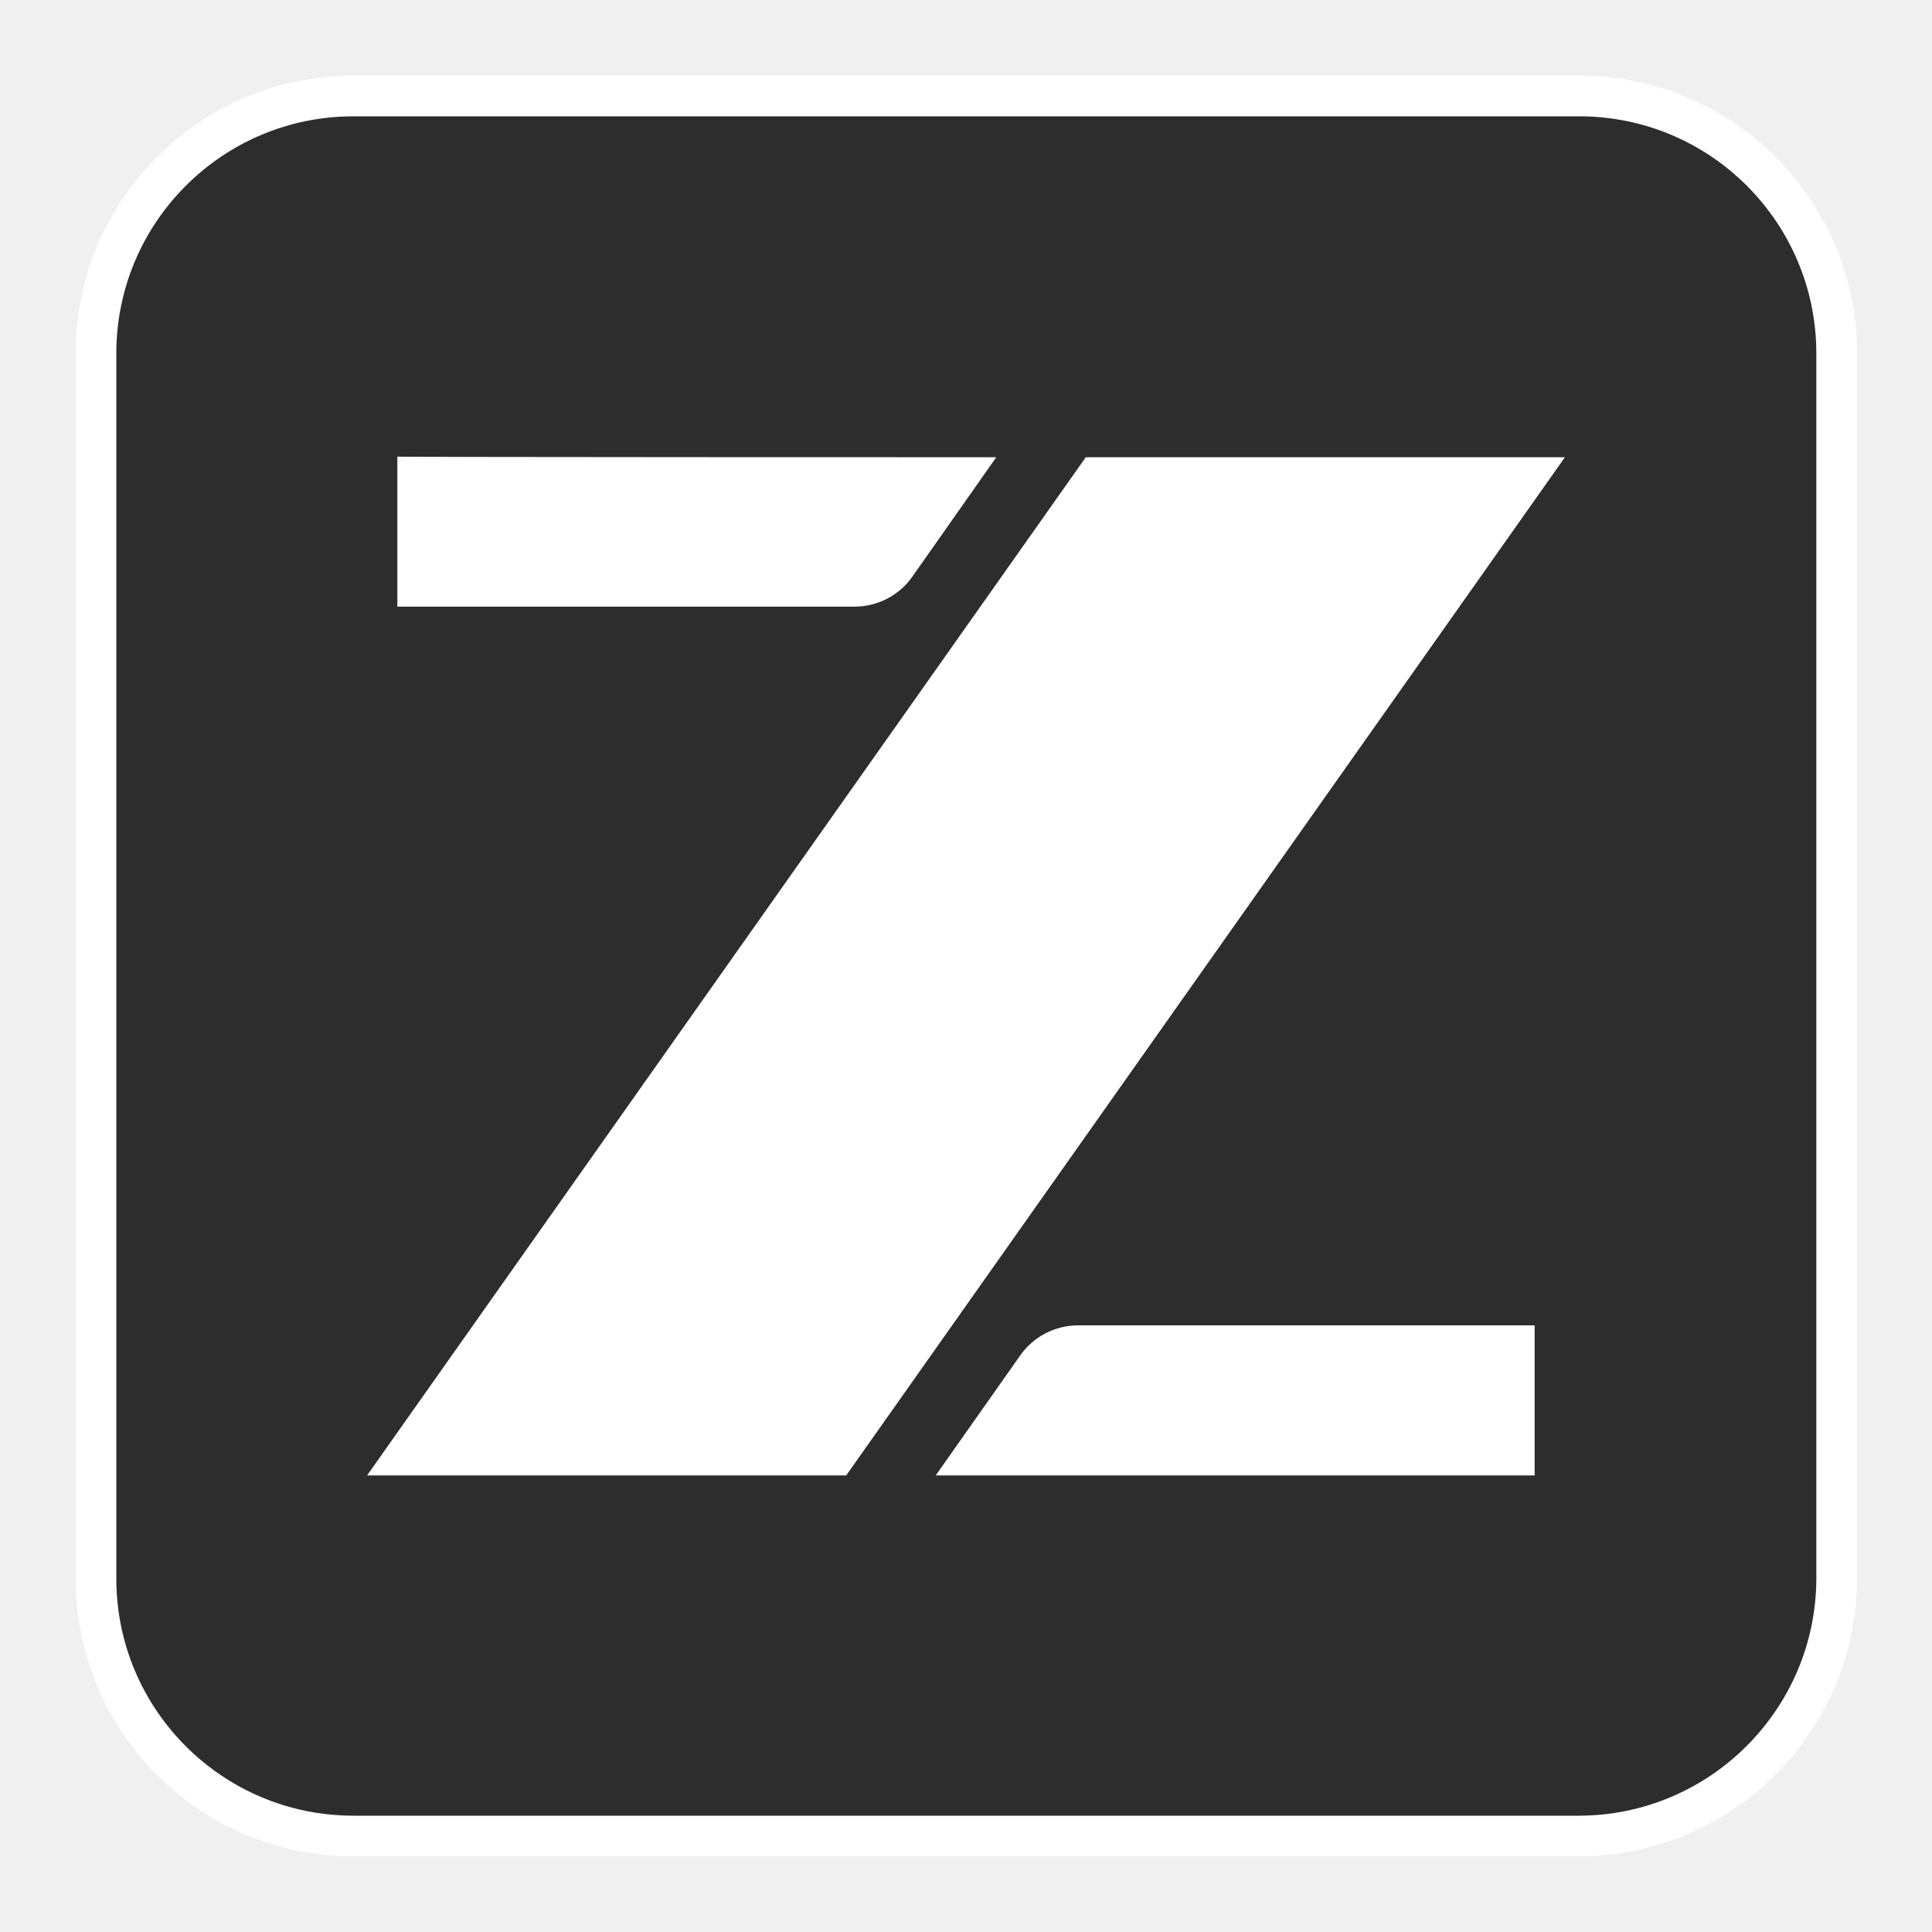
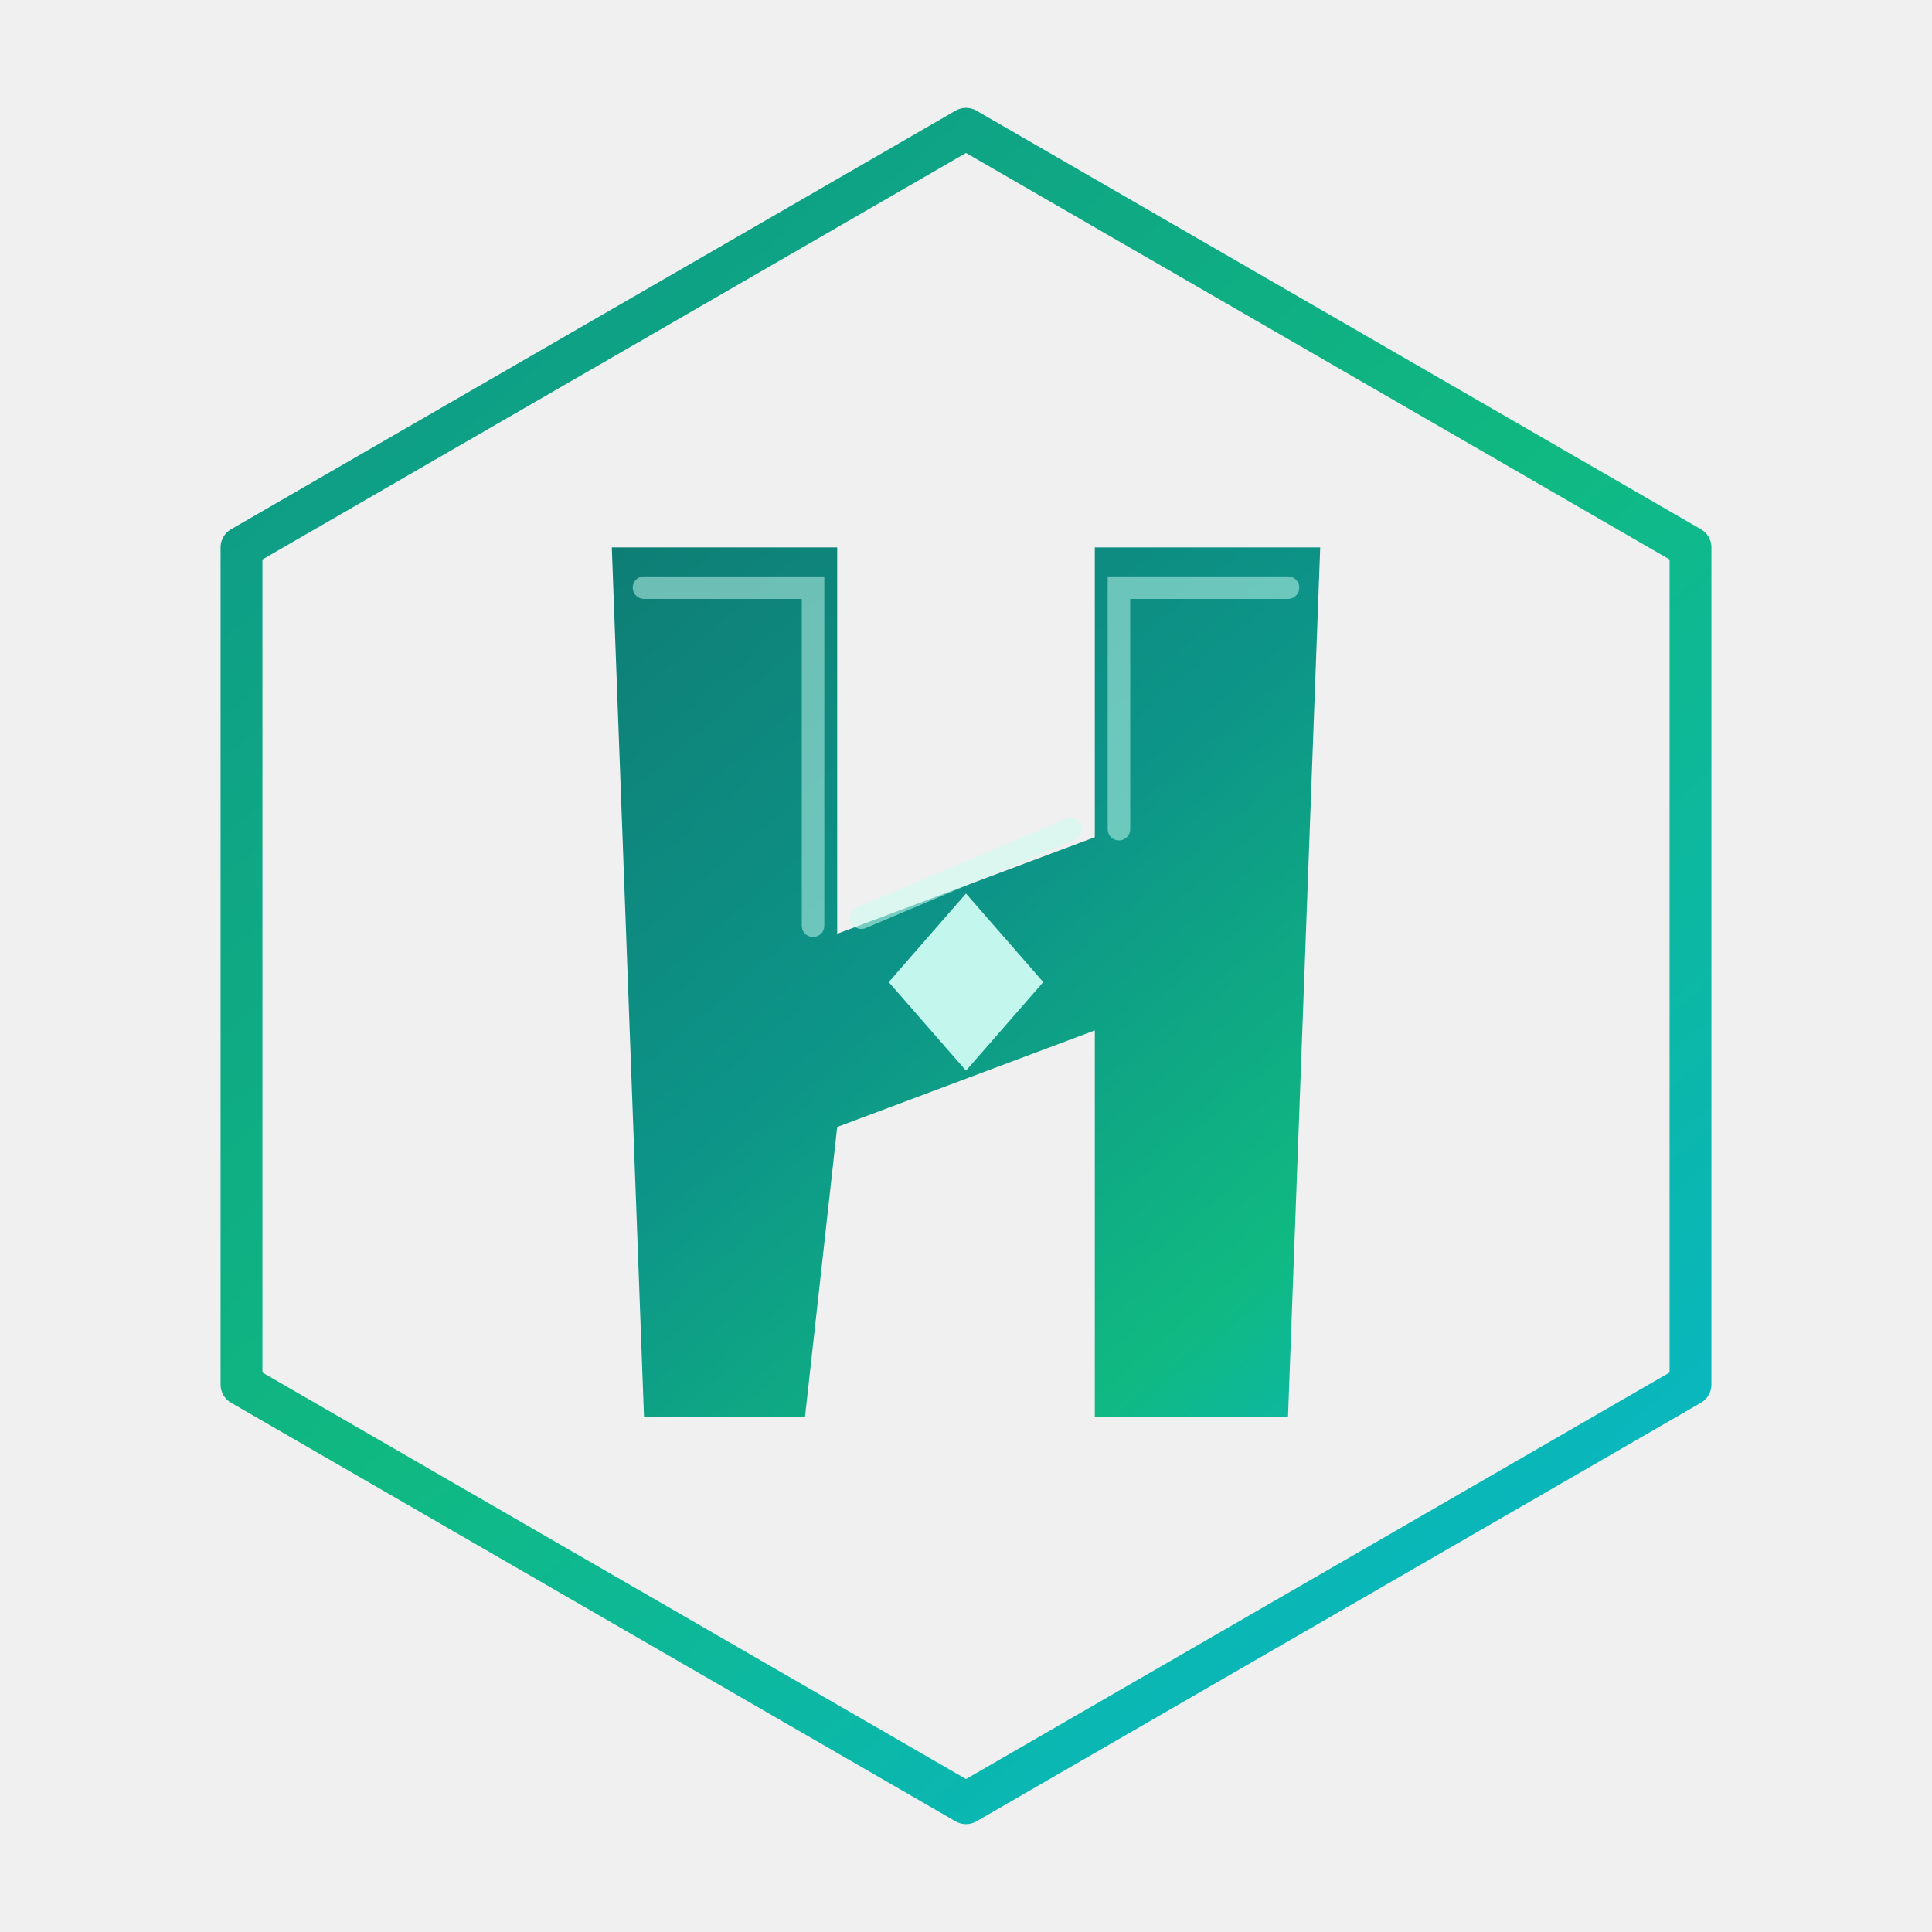
- <svg xmlns="http://www.w3.org/2000/svg" version="1.1" x="0px" y="0px" viewBox="0 0 30 30" style="enable-background:new 0 0 30 30;" xml:space="preserve">
+ <svg xmlns="http://www.w3.org/2000/svg" width="120" height="120" viewBox="0 0 120 120" fill="none">
  <defs>
-     <style type="text/css">
-     .st194{fill:#2D2D2D;stroke:#FFFFFF;stroke-width:0.632;stroke-miterlimit:10;}
-     .st23{fill:#FFFFFF;}
- 
-     .z-breathe {
-       animation: breathe 2.5s ease-in-out infinite;
-     }
- 
-     @keyframes breathe {
-       0%, 100% { opacity: 0.7; }
-       50% { opacity: 1; }
-     }
-   </style>
+     <linearGradient id="hp-blade" x1="30" y1="26" x2="92" y2="98" gradientUnits="userSpaceOnUse">
+       <stop offset="0" stop-color="#0f766e" />
+       <stop offset="0.45" stop-color="#0d9488" />
+       <stop offset="0.75" stop-color="#10b981" />
+       <stop offset="1" stop-color="#06b6d4" />
+     </linearGradient>
+     <linearGradient id="hp-frame" x1="15" y1="8" x2="105" y2="112" gradientUnits="userSpaceOnUse">
+       <stop offset="0" stop-color="#0d9488" />
+       <stop offset="0.5" stop-color="#10b981" />
+       <stop offset="1" stop-color="#06b6d4" />
+     </linearGradient>
  </defs>
-   <g>
-     <path class="st194" d="M24.51,28.51H5.49c-2.21,0-4-1.79-4-4V5.49c0-2.21,1.79-4,4-4h19.03c2.21,0,4,1.79,4,4v19.03     C28.51,26.72,26.72,28.51,24.51,28.51z" />
-     <g class="z-breathe">
-       <path class="st23" d="M15.47,7.1l-1.3,1.85c-0.2,0.29-0.54,0.47-0.9,0.47h-7.1V7.09C6.16,7.1,15.47,7.1,15.47,7.1z" />
-       <polygon class="st23" points="24.3,7.1 13.14,22.91 5.7,22.91 16.86,7.1" />
-       <path class="st23" d="M14.53,22.91l1.31-1.86c0.2-0.29,0.54-0.47,0.9-0.47h7.09v2.33H14.53z" />
-     </g>
-   </g>
+   <path d="M 60 8 L 105 34 L 105 86 L 60 112 L 15 86 L 15 34 Z" stroke="url(#hp-frame)" stroke-width="2.6" stroke-linejoin="round" fill="none" />
+   <path d="M 38 34 L 52 34 L 52 58 L 68 52 L 68 34 L 82 34 L 80 88 L 68 88 L 68 64 L 52 70 L 50 88 L 40 88 Z" fill="url(#hp-blade)" stroke-linejoin="round" />
+   <path d="M 40 36.5 L 50.5 36.5 L 50.5 57.5" stroke="#ccfbf1" stroke-width="1.4" stroke-linecap="round" opacity="0.5" fill="none" />
+   <path d="M 80 36.5 L 69.5 36.5 L 69.5 51.5" stroke="#ccfbf1" stroke-width="1.4" stroke-linecap="round" opacity="0.5" fill="none" />
+   <path d="M 53.5 57 L 66.5 51.5" stroke="#ccfbf1" stroke-width="1.4" stroke-linecap="round" opacity="0.55" fill="none" />
+   <path d="M 60 55.5 L 64.8 61 L 60 66.5 L 55.2 61 Z" fill="#ccfbf1" opacity="0.95" />
</svg>
